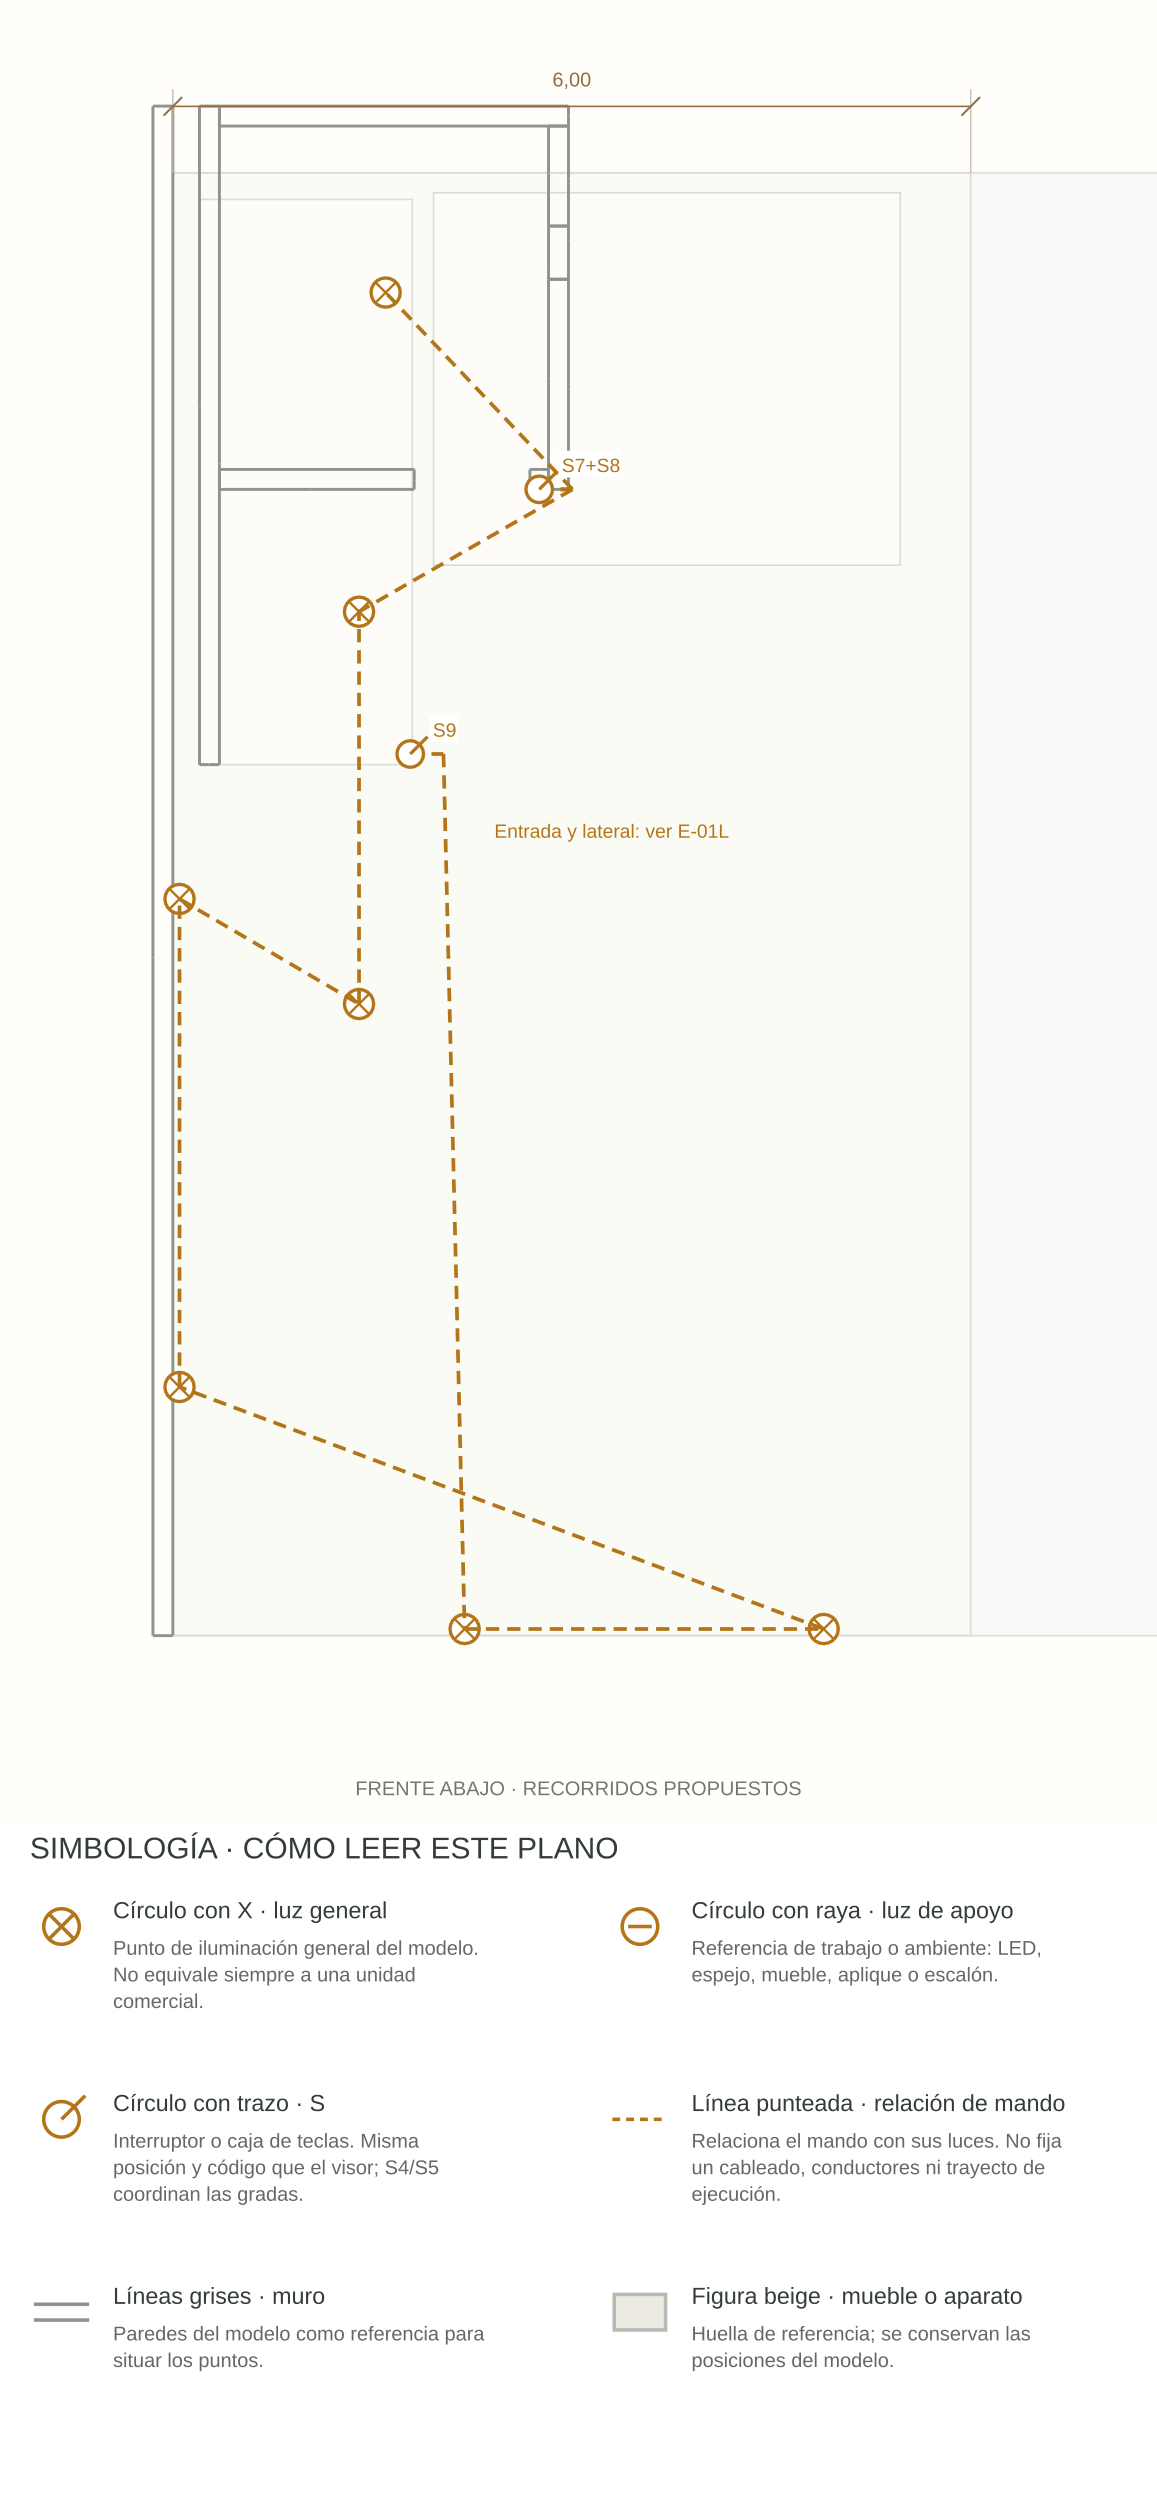
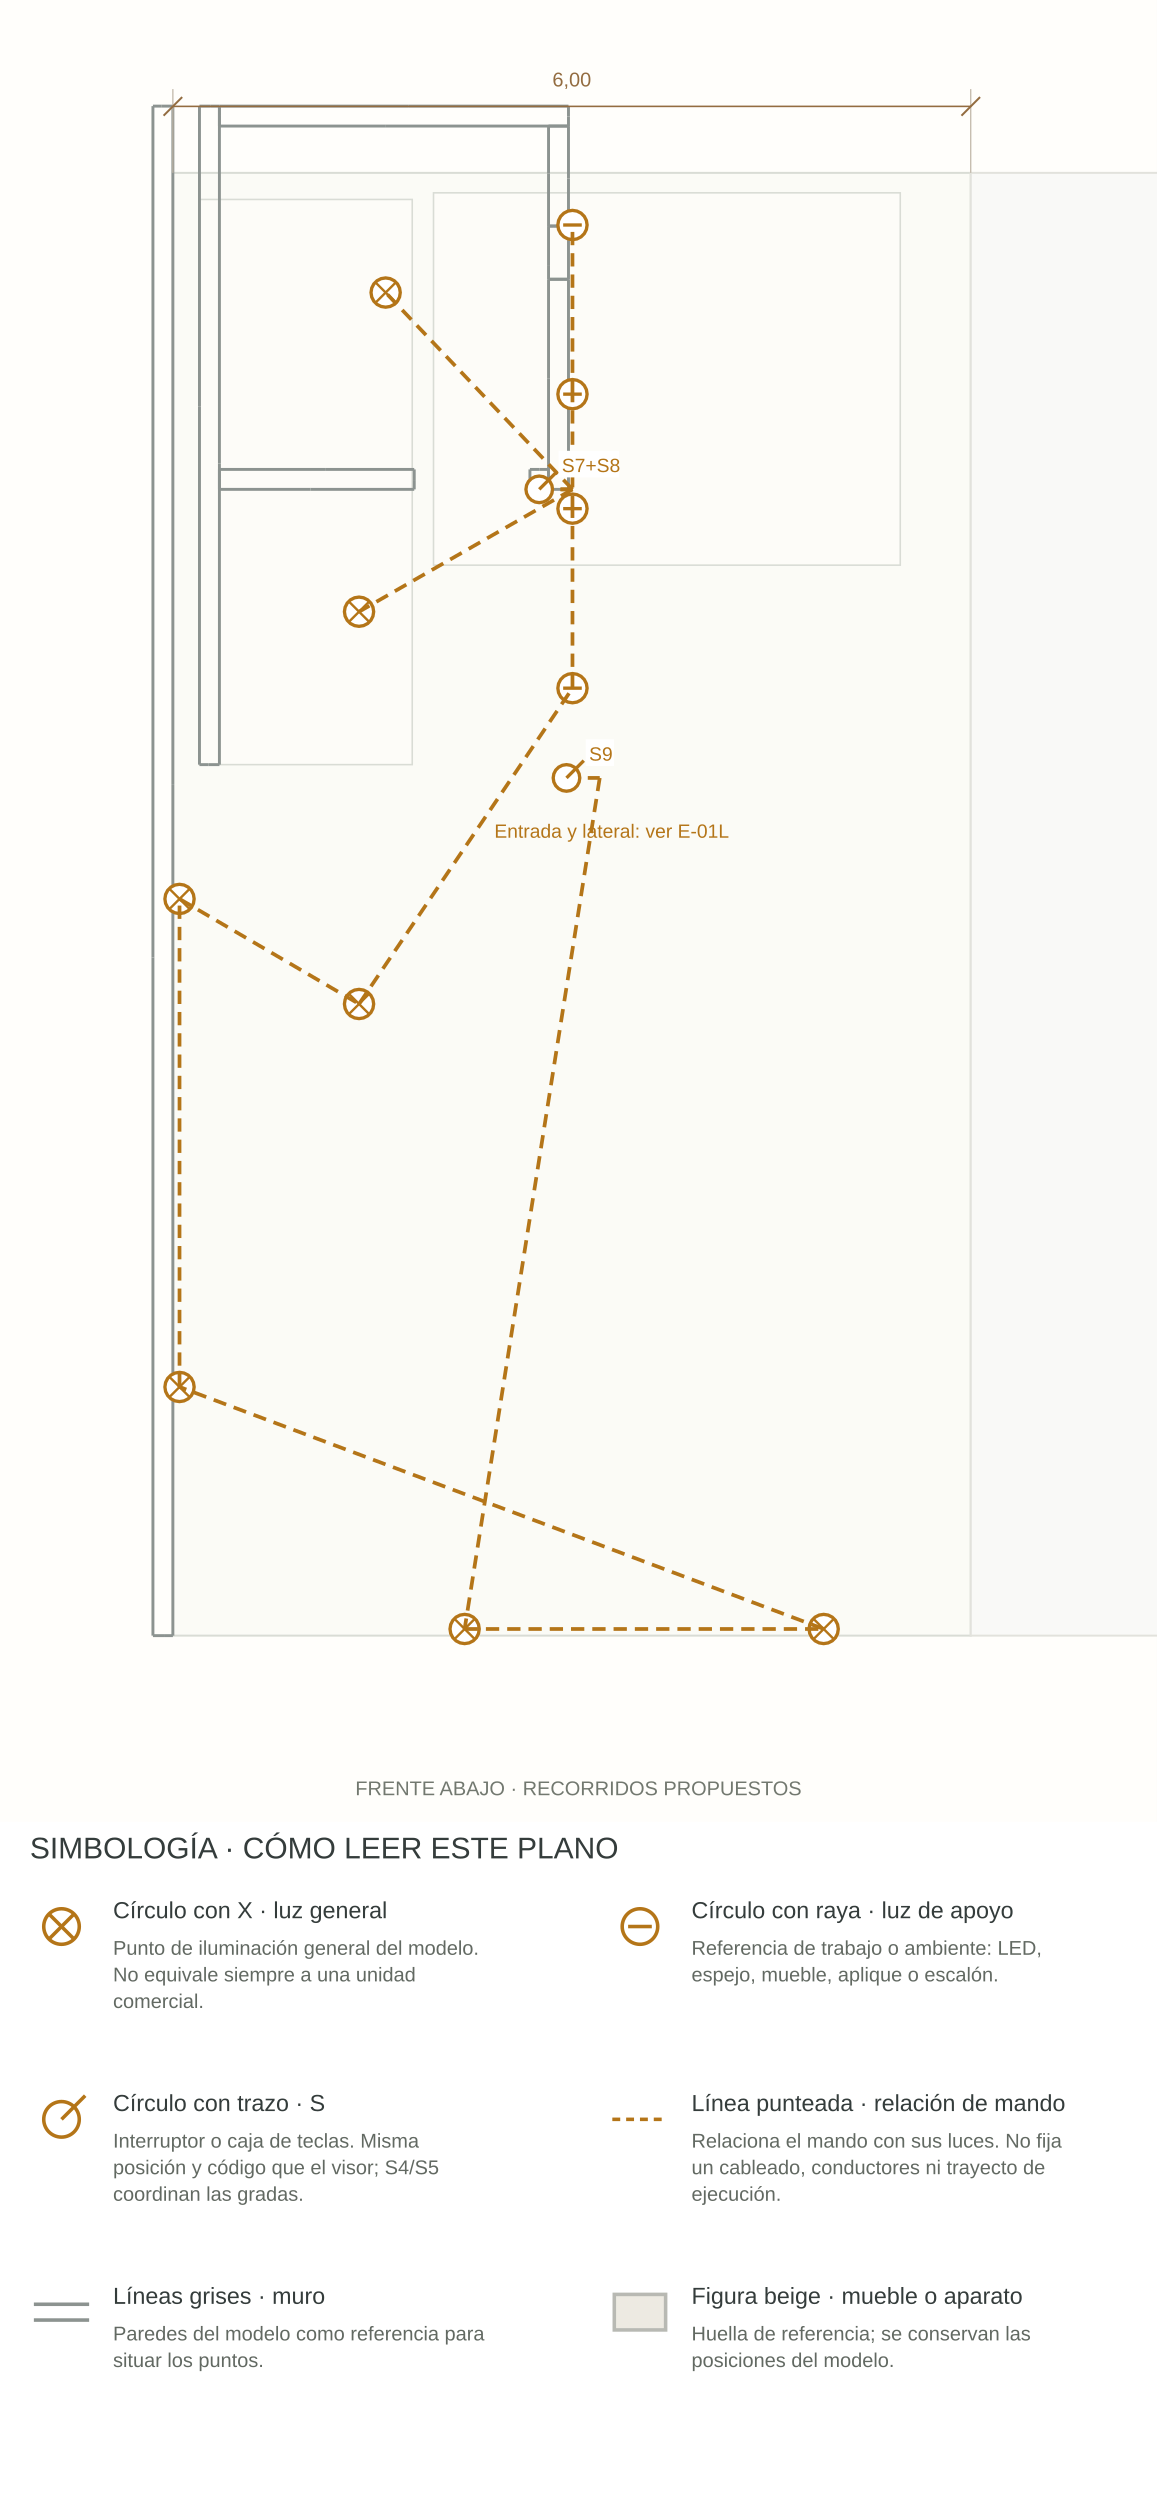
<svg xmlns="http://www.w3.org/2000/svg" viewBox="0 0 696 1504" role="img" aria-label="Iluminación y mandos · Patio">
  <rect width="100%" height="100%" fill="#fffefb" />
  <polygon points="104.0,984.0 584.0,984.0 584.0,104.0 104.0,104.0" fill="#fbfbf6" stroke="#d9dcd5" stroke-width="1.2" />
  <polygon points="584.0,984.0 824.0,984.0 824.0,104.0 584.0,104.0" fill="#f9f9f7" stroke="#e2e2dc" stroke-width="1.2" />
  <polygon points="120.0,460.0 248.0,460.0 248.0,120.0 120.0,120.0" fill="#fdfcf8" stroke="#d9dcd5" stroke-width="0.96" />
  <polygon points="260.8,340.0 541.6,340.0 541.6,116.0 260.8,116.0" fill="#fdfcf8" stroke="#d9dcd5" stroke-width="0.96" />
  <polyline points="132.0,460.0 125.489,460.0" fill="none" stroke="#8c9390" stroke-width="1.76" />
  <polyline points="125.489,460.0 120.0,460.0" fill="none" stroke="#8c9390" stroke-width="1.76" />
  <polyline points="132.0,63.84 132.0,278.804" fill="none" stroke="#8c9390" stroke-width="1.76" />
  <polyline points="132.0,278.804 132.0,460.0" fill="none" stroke="#8c9390" stroke-width="1.76" />
  <polyline points="120.0,63.84 126.523,63.84" fill="none" stroke="#8c9390" stroke-width="1.76" />
  <polyline points="126.523,63.84 132.0,63.84" fill="none" stroke="#8c9390" stroke-width="1.76" />
  <polyline points="120.0,460.0 120.0,244.66" fill="none" stroke="#8c9390" stroke-width="1.76" />
  <polyline points="120.0,244.66 120.0,63.84" fill="none" stroke="#8c9390" stroke-width="1.76" />
  <polyline points="249.2,294.4 186.715,294.4" fill="none" stroke="#8c9390" stroke-width="1.76" />
  <polyline points="186.715,294.4 132.0,294.4" fill="none" stroke="#8c9390" stroke-width="1.76" />
  <polyline points="249.2,282.4 249.2,288.798" fill="none" stroke="#8c9390" stroke-width="1.76" />
  <polyline points="249.2,288.798 249.2,294.4" fill="none" stroke="#8c9390" stroke-width="1.76" />
  <polyline points="132.0,282.4 195.595,282.4" fill="none" stroke="#8c9390" stroke-width="1.76" />
  <polyline points="195.595,282.4 249.2,282.4" fill="none" stroke="#8c9390" stroke-width="1.76" />
  <polyline points="132.0,294.4 132.0,287.889" fill="none" stroke="#8c9390" stroke-width="1.76" />
  <polyline points="132.0,287.889 132.0,282.4" fill="none" stroke="#8c9390" stroke-width="1.76" />
  <polyline points="330.0,294.4 324.105,294.4" fill="none" stroke="#8c9390" stroke-width="1.76" />
  <polyline points="324.105,294.4 318.8,294.4" fill="none" stroke="#8c9390" stroke-width="1.76" />
  <polyline points="330.0,282.4 330.0,288.717" fill="none" stroke="#8c9390" stroke-width="1.76" />
  <polyline points="330.0,288.717 330.0,294.4" fill="none" stroke="#8c9390" stroke-width="1.76" />
  <polyline points="318.8,282.4 324.706,282.4" fill="none" stroke="#8c9390" stroke-width="1.76" />
  <polyline points="324.706,282.4 330.0,282.4" fill="none" stroke="#8c9390" stroke-width="1.76" />
  <polyline points="318.8,294.4 318.8,288.072" fill="none" stroke="#8c9390" stroke-width="1.76" />
  <polyline points="318.8,288.072 318.8,282.4" fill="none" stroke="#8c9390" stroke-width="1.76" />
  <polyline points="342.0,294.4 335.696,294.4" fill="none" stroke="#8c9390" stroke-width="1.76" />
  <polyline points="335.696,294.4 330.0,294.4" fill="none" stroke="#8c9390" stroke-width="1.76" />
  <polyline points="342.0,168.0 342.0,234.403" fill="none" stroke="#8c9390" stroke-width="1.76" />
  <polyline points="342.0,234.403 342.0,294.4" fill="none" stroke="#8c9390" stroke-width="1.76" />
  <polyline points="330.0,168.0 336.317,168.0" fill="none" stroke="#8c9390" stroke-width="1.76" />
  <polyline points="336.317,168.0 342.0,168.0" fill="none" stroke="#8c9390" stroke-width="1.76" />
  <polyline points="330.0,294.4 330.0,227.866" fill="none" stroke="#8c9390" stroke-width="1.76" />
  <polyline points="330.0,227.866 330.0,168.0" fill="none" stroke="#8c9390" stroke-width="1.76" />
  <polyline points="342.0,136.0 335.696,136.0" fill="none" stroke="#8c9390" stroke-width="1.76" />
  <polyline points="335.696,136.0 330.0,136.0" fill="none" stroke="#8c9390" stroke-width="1.76" />
  <polyline points="342.0,75.84 342.0,107.445" fill="none" stroke="#8c9390" stroke-width="1.76" />
  <polyline points="342.0,107.445 342.0,136.0" fill="none" stroke="#8c9390" stroke-width="1.76" />
  <polyline points="330.0,75.84 336.317,75.84" fill="none" stroke="#8c9390" stroke-width="1.76" />
  <polyline points="336.317,75.84 342.0,75.84" fill="none" stroke="#8c9390" stroke-width="1.76" />
  <polyline points="330.0,136.0 330.0,104.333" fill="none" stroke="#8c9390" stroke-width="1.76" />
  <polyline points="330.0,104.333 330.0,75.84" fill="none" stroke="#8c9390" stroke-width="1.76" />
  <polyline points="342.0,168.0 338.8,168.0" fill="none" stroke="#8c9390" stroke-width="1.76" />
  <polyline points="338.8,168.0 330.0,168.0" fill="none" stroke="#8c9390" stroke-width="1.76" />
  <polyline points="342.0,136.0 342.0,144.533" fill="none" stroke="#8c9390" stroke-width="1.76" />
  <polyline points="342.0,144.533 342.0,168.0" fill="none" stroke="#8c9390" stroke-width="1.76" />
  <polyline points="330.0,136.0 333.2,136.0" fill="none" stroke="#8c9390" stroke-width="1.76" />
  <polyline points="333.2,136.0 342.0,136.0" fill="none" stroke="#8c9390" stroke-width="1.76" />
  <polyline points="330.0,168.0 330.0,159.467" fill="none" stroke="#8c9390" stroke-width="1.76" />
  <polyline points="330.0,159.467 330.0,136.0" fill="none" stroke="#8c9390" stroke-width="1.76" />
  <polyline points="342.0,75.84 231.678,75.84" fill="none" stroke="#8c9390" stroke-width="1.76" />
  <polyline points="231.678,75.84 132.0,75.84" fill="none" stroke="#8c9390" stroke-width="1.76" />
  <polyline points="342.0,63.84 342.0,70.144" fill="none" stroke="#8c9390" stroke-width="1.76" />
  <polyline points="342.0,70.144 342.0,75.84" fill="none" stroke="#8c9390" stroke-width="1.76" />
  <polyline points="132.0,63.84 245.95,63.84" fill="none" stroke="#8c9390" stroke-width="1.76" />
  <polyline points="245.95,63.84 342.0,63.84" fill="none" stroke="#8c9390" stroke-width="1.76" />
  <polyline points="132.0,75.84 132.0,69.329" fill="none" stroke="#8c9390" stroke-width="1.76" />
  <polyline points="132.0,69.329 132.0,63.84" fill="none" stroke="#8c9390" stroke-width="1.76" />
  <polyline points="104.0,984.0 98.68,984.0" fill="none" stroke="#8c9390" stroke-width="1.76" />
  <polyline points="98.68,984.0 92.0,984.0" fill="none" stroke="#8c9390" stroke-width="1.76" />
  <polyline points="104.0,63.84 104.0,471.778" fill="none" stroke="#8c9390" stroke-width="1.76" />
  <polyline points="104.0,471.778 104.0,984.0" fill="none" stroke="#8c9390" stroke-width="1.76" />
  <polyline points="92.0,63.84 97.32,63.84" fill="none" stroke="#8c9390" stroke-width="1.76" />
  <polyline points="97.32,63.84 104.0,63.84" fill="none" stroke="#8c9390" stroke-width="1.76" />
  <polyline points="92.0,984.0 92.0,576.062" fill="none" stroke="#8c9390" stroke-width="1.76" />
  <polyline points="92.0,576.062 92.0,63.84" fill="none" stroke="#8c9390" stroke-width="1.76" />
  <polyline points="104.0,104.0 104.0,53.6" fill="none" stroke="#bdb3a4" stroke-width="0.72" data-plan-dimensions="true" />
  <polyline points="584.0,104.0 584.0,53.6" fill="none" stroke="#bdb3a4" stroke-width="0.72" data-plan-dimensions="true" />
  <polyline points="104.0,64.0 584.0,64.0" fill="none" stroke="#936c40" stroke-width="0.96" data-plan-dimensions="true" />
  <polyline points="98.4,69.6 109.6,58.4" fill="none" stroke="#936c40" stroke-width="1.2" data-plan-dimensions="true" />
  <polyline points="578.4,69.6 589.6,58.4" fill="none" stroke="#936c40" stroke-width="1.2" data-plan-dimensions="true" />
  <text x="344.0" y="52.0" font-family="Arial,sans-serif" font-size="12.0" fill="#936c40" text-anchor="middle" data-plan-dimensions="true">6,00</text>
  <text x="348.0" y="1080.0" font-family="Arial,sans-serif" font-size="12.0" fill="#72786f" text-anchor="middle">FRENTE ABAJO · RECORRIDOS PROPUESTOS</text>
  <polygon points="288.32,980.0 287.889,977.281 286.639,974.827 284.693,972.881 282.239,971.631 279.52,971.2 276.801,971.631 274.347,972.881 272.401,974.827 271.151,977.281 270.72,980.0 271.151,982.719 272.401,985.173 274.347,987.119 276.801,988.369 279.52,988.8 282.239,988.369 284.693,987.119 286.639,985.173 287.889,982.719" fill="#ffffff" stroke="#b47518" stroke-width="2.0" />
  <polyline points="273.12,986.4 285.92,973.6" fill="none" stroke="#b47518" stroke-width="1.44" />
  <polyline points="273.12,973.6 285.92,986.4" fill="none" stroke="#b47518" stroke-width="1.44" />
  <polygon points="504.32,980.0 503.889,977.281 502.639,974.827 500.693,972.881 498.239,971.631 495.52,971.2 492.801,971.631 490.347,972.881 488.401,974.827 487.151,977.281 486.72,980.0 487.151,982.719 488.401,985.173 490.347,987.119 492.801,988.369 495.52,988.8 498.239,988.369 500.693,987.119 502.639,985.173 503.889,982.719" fill="#ffffff" stroke="#b47518" stroke-width="2.0" />
  <polyline points="489.12,986.4 501.92,973.6" fill="none" stroke="#b47518" stroke-width="1.44" />
  <polyline points="489.12,973.6 501.92,986.4" fill="none" stroke="#b47518" stroke-width="1.44" />
  <polygon points="116.8,834.4 116.369,831.681 115.119,829.227 113.173,827.281 110.719,826.031 108.0,825.6 105.281,826.031 102.827,827.281 100.881,829.227 99.631,831.681 99.2,834.4 99.631,837.119 100.881,839.573 102.827,841.519 105.281,842.769 108.0,843.2 110.719,842.769 113.173,841.519 115.119,839.573 116.369,837.119" fill="#ffffff" stroke="#b47518" stroke-width="2.0" />
  <polyline points="101.6,840.8 114.4,828.0" fill="none" stroke="#b47518" stroke-width="1.44" />
  <polyline points="101.6,828.0 114.4,840.8" fill="none" stroke="#b47518" stroke-width="1.44" />
  <polygon points="116.8,540.8 116.369,538.081 115.119,535.627 113.173,533.681 110.719,532.431 108.0,532.0 105.281,532.431 102.827,533.681 100.881,535.627 99.631,538.081 99.2,540.8 99.631,543.519 100.881,545.973 102.827,547.919 105.281,549.169 108.0,549.6 110.719,549.169 113.173,547.919 115.119,545.973 116.369,543.519" fill="#ffffff" stroke="#b47518" stroke-width="2.0" />
  <polyline points="101.6,547.2 114.4,534.4" fill="none" stroke="#b47518" stroke-width="1.44" />
  <polyline points="101.6,534.4 114.4,547.2" fill="none" stroke="#b47518" stroke-width="1.44" />
  <polygon points="224.8,604.0 224.369,601.281 223.119,598.827 221.173,596.881 218.719,595.631 216.0,595.2 213.281,595.631 210.827,596.881 208.881,598.827 207.631,601.281 207.2,604.0 207.631,606.719 208.881,609.173 210.827,611.119 213.281,612.369 216.0,612.8 218.719,612.369 221.173,611.119 223.119,609.173 224.369,606.719" fill="#ffffff" stroke="#b47518" stroke-width="2.0" />
  <polyline points="209.6,610.4 222.4,597.6" fill="none" stroke="#b47518" stroke-width="1.44" />
  <polyline points="209.6,597.6 222.4,610.4" fill="none" stroke="#b47518" stroke-width="1.44" />
  <polygon points="224.8,368.0 224.369,365.281 223.119,362.827 221.173,360.881 218.719,359.631 216.0,359.2 213.281,359.631 210.827,360.881 208.881,362.827 207.631,365.281 207.2,368.0 207.631,370.719 208.881,373.173 210.827,375.119 213.281,376.369 216.0,376.8 218.719,376.369 221.173,375.119 223.119,373.173 224.369,370.719" fill="#ffffff" stroke="#b47518" stroke-width="2.0" />
  <polyline points="209.6,374.4 222.4,361.6" fill="none" stroke="#b47518" stroke-width="1.44" />
  <polyline points="209.6,361.6 222.4,374.4" fill="none" stroke="#b47518" stroke-width="1.44" />
  <polygon points="240.8,176.0 240.369,173.281 239.119,170.827 237.173,168.881 234.719,167.631 232.0,167.2 229.281,167.631 226.827,168.881 224.881,170.827 223.631,173.281 223.2,176.0 223.631,178.719 224.881,181.173 226.827,183.119 229.281,184.369 232.0,184.8 234.719,184.369 237.173,183.119 239.119,181.173 240.369,178.719" fill="#ffffff" stroke="#b47518" stroke-width="2.0" />
  <polyline points="225.6,182.4 238.4,169.6" fill="none" stroke="#b47518" stroke-width="1.44" />
  <polyline points="225.6,169.6 238.4,182.4" fill="none" stroke="#b47518" stroke-width="1.44" />
+   <polygon points="353.2,414.0 352.769,411.281 351.519,408.827 349.573,406.881 347.119,405.631 344.4,405.2 341.681,405.631 339.227,406.881 337.281,408.827 336.031,411.281 335.6,414.0 336.031,416.719 337.281,419.173 339.227,421.119 341.681,422.369 344.4,422.8 347.119,422.369 349.573,421.119 351.519,419.173 352.769,416.719" fill="#ffffff" stroke="#b47518" stroke-width="2.0" />
+   <polyline points="338.8,414.0 350.0,414.0" fill="none" stroke="#b47518" stroke-width="2.0" />
+   <polygon points="353.2,306.0 352.769,303.281 351.519,300.827 349.573,298.881 347.119,297.631 344.4,297.2 341.681,297.631 339.227,298.881 337.281,300.827 336.031,303.281 335.6,306.0 336.031,308.719 337.281,311.173 339.227,313.119 341.681,314.369 344.4,314.8 347.119,314.369 349.573,313.119 351.519,311.173 352.769,308.719" fill="#ffffff" stroke="#b47518" stroke-width="2.0" />
+   <polyline points="338.8,306.0 350.0,306.0" fill="none" stroke="#b47518" stroke-width="2.0" />
+   <polygon points="353.2,237.12 352.769,234.401 351.519,231.947 349.573,230.001 347.119,228.751 344.4,228.32 341.681,228.751 339.227,230.001 337.281,231.947 336.031,234.401 335.6,237.12 336.031,239.839 337.281,242.293 339.227,244.239 341.681,245.489 344.4,245.92 347.119,245.489 349.573,244.239 351.519,242.293 352.769,239.839" fill="#ffffff" stroke="#b47518" stroke-width="2.0" />
+   <polyline points="338.8,237.12 350.0,237.12" fill="none" stroke="#b47518" stroke-width="2.0" />
+   <polygon points="353.2,135.36 352.769,132.641 351.519,130.187 349.573,128.241 347.119,126.991 344.4,126.56 341.681,126.991 339.227,128.241 337.281,130.187 336.031,132.641 335.6,135.36 336.031,138.079 337.281,140.533 339.227,142.479 341.681,143.729 344.4,144.16 347.119,143.729 349.573,142.479 351.519,140.533 352.769,138.079" fill="#ffffff" stroke="#b47518" stroke-width="2.0" />
+   <polyline points="338.8,135.36 350.0,135.36" fill="none" stroke="#b47518" stroke-width="2.0" />
  <polyline points="324.4,294.4 344.4,294.4" fill="none" stroke="#b47518" stroke-width="2.24" stroke-dasharray="8.0 4.8" />
  <polyline points="344.4,294.4 216.0,368.0" fill="none" stroke="#b47518" stroke-width="2.24" stroke-dasharray="8.0 4.8" />
  <polyline points="324.4,294.4 344.4,294.4" fill="none" stroke="#b47518" stroke-width="2.24" stroke-dasharray="8.0 4.8" />
  <polyline points="344.4,294.4 232.0,176.0" fill="none" stroke="#b47518" stroke-width="2.24" stroke-dasharray="8.0 4.8" />
-   <polyline points="246.8,453.6 266.8,453.6" fill="none" stroke="#b47518" stroke-width="2.24" stroke-dasharray="8.0 4.8" />
-   <polyline points="266.8,453.6 279.52,980.0" fill="none" stroke="#b47518" stroke-width="2.24" stroke-dasharray="8.0 4.8" />
+   <polyline points="340.8,468.0 360.8,468.0" fill="none" stroke="#b47518" stroke-width="2.24" stroke-dasharray="8.0 4.8" />
+   <polyline points="360.8,468.0 279.52,980.0" fill="none" stroke="#b47518" stroke-width="2.24" stroke-dasharray="8.0 4.8" />
  <polyline points="279.52,980.0 495.52,980.0" fill="none" stroke="#b47518" stroke-width="2.24" stroke-dasharray="8.0 4.8" />
  <polyline points="495.52,980.0 108.0,834.4" fill="none" stroke="#b47518" stroke-width="2.24" stroke-dasharray="8.0 4.8" />
  <polyline points="108.0,834.4 108.0,540.8" fill="none" stroke="#b47518" stroke-width="2.24" stroke-dasharray="8.0 4.8" />
  <polyline points="108.0,540.8 216.0,604.0" fill="none" stroke="#b47518" stroke-width="2.24" stroke-dasharray="8.0 4.8" />
-   <polyline points="216.0,604.0 216.0,368.0" fill="none" stroke="#b47518" stroke-width="2.24" stroke-dasharray="8.0 4.8" />
+   <polyline points="216.0,604.0 344.4,414.0" fill="none" stroke="#b47518" stroke-width="2.24" stroke-dasharray="8.0 4.8" />
+   <polyline points="344.4,414.0 344.4,306.0" fill="none" stroke="#b47518" stroke-width="2.24" stroke-dasharray="8.0 4.8" />
+   <polyline points="344.4,306.0 344.4,237.12" fill="none" stroke="#b47518" stroke-width="2.24" stroke-dasharray="8.0 4.8" />
+   <polyline points="344.4,237.12 344.4,135.36" fill="none" stroke="#b47518" stroke-width="2.24" stroke-dasharray="8.0 4.8" />
  <polygon points="332.4,294.4 332.008,291.928 330.872,289.698 329.102,287.928 326.872,286.792 324.4,286.4 321.928,286.792 319.698,287.928 317.928,289.698 316.792,291.928 316.4,294.4 316.792,296.872 317.928,299.102 319.698,300.872 321.928,302.008 324.4,302.4 326.872,302.008 329.102,300.872 330.872,299.102 332.008,296.872" fill="#ffffff" stroke="#b47518" stroke-width="2.0" />
  <polyline points="324.4,294.4 334.8,284.0" fill="none" stroke="#b47518" stroke-width="2.0" />
  <polygon points="336.0,287.2 372.48,287.2 372.48,271.2 336.0,271.2" fill="#ffffff" stroke="none" stroke-width="0" />
  <text x="338.0" y="284.0" font-family="Arial,sans-serif" font-size="11.6" fill="#b47518" text-anchor="start">S7+S8</text>
-   <polygon points="254.8,453.6 254.408,451.128 253.272,448.898 251.502,447.128 249.272,445.992 246.8,445.6 244.328,445.992 242.098,447.128 240.328,448.898 239.192,451.128 238.8,453.6 239.192,456.072 240.328,458.302 242.098,460.072 244.328,461.208 246.8,461.6 249.272,461.208 251.502,460.072 253.272,458.302 254.408,456.072" fill="#ffffff" stroke="#b47518" stroke-width="2.0" />
-   <polyline points="246.8,453.6 257.2,443.2" fill="none" stroke="#b47518" stroke-width="2.0" />
-   <polygon points="258.4,446.4 275.392,446.4 275.392,430.4 258.4,430.4" fill="#ffffff" stroke="none" stroke-width="0" />
-   <text x="260.4" y="443.2" font-family="Arial,sans-serif" font-size="11.6" fill="#b47518" text-anchor="start">S9</text>
+   <polygon points="348.8,468.0 348.408,465.528 347.272,463.298 345.502,461.528 343.272,460.392 340.8,460.0 338.328,460.392 336.098,461.528 334.328,463.298 333.192,465.528 332.8,468.0 333.192,470.472 334.328,472.702 336.098,474.472 338.328,475.608 340.8,476.0 343.272,475.608 345.502,474.472 347.272,472.702 348.408,470.472" fill="#ffffff" stroke="#b47518" stroke-width="2.0" />
+   <polyline points="340.8,468.0 351.2,457.6" fill="none" stroke="#b47518" stroke-width="2.0" />
+   <polygon points="352.4,460.8 369.392,460.8 369.392,444.8 352.4,444.8" fill="#ffffff" stroke="none" stroke-width="0" />
+   <text x="354.4" y="457.6" font-family="Arial,sans-serif" font-size="11.6" fill="#b47518" text-anchor="start">S9</text>
  <text x="368.0" y="504.0" font-family="Arial,sans-serif" font-size="11.6" fill="#b47518" text-anchor="middle">Entrada y lateral: ver E-01L</text>
  <g data-symbol-legend="true">
    <rect x="0" y="1096.0" width="696" height="408" fill="#ffffff" />
    <text x="18" y="1118.0" font-family="Arial,sans-serif" font-size="18" fill="#343c3b">SIMBOLOGÍA · CÓMO LEER ESTE PLANO</text>
    <svg viewBox="0 0 32 32" role="img" aria-label="Círculo con X · luz general" x="18.0" y="1140.0" width="38" height="38">
      <circle cx="16" cy="16" r="9" fill="white" stroke="#b47518" stroke-width="1.8" />
      <polyline points="10,10 22,22" fill="none" stroke="#b47518" stroke-width="1.8" />
      <polyline points="10,22 22,10" fill="none" stroke="#b47518" stroke-width="1.8" />
    </svg>
    <text x="68.0" y="1154.0" font-family="Arial,sans-serif" font-size="14" fill="#343c3b">Círculo con X · luz general</text>
    <text x="68.0" y="1176.0" font-family="Arial,sans-serif" font-size="12" fill="#626962">Punto de iluminación general del modelo.</text>
    <text x="68.0" y="1192.0" font-family="Arial,sans-serif" font-size="12" fill="#626962">No equivale siempre a una unidad</text>
    <text x="68.0" y="1208.0" font-family="Arial,sans-serif" font-size="12" fill="#626962">comercial.</text>
    <svg viewBox="0 0 32 32" role="img" aria-label="Círculo con raya · luz de apoyo" x="366" y="1140.0" width="38" height="38">
      <circle cx="16" cy="16" r="9" fill="white" stroke="#b47518" stroke-width="1.8" />
      <polyline points="10,16 22,16" fill="none" stroke="#b47518" stroke-width="1.8" />
    </svg>
    <text x="416" y="1154.0" font-family="Arial,sans-serif" font-size="14" fill="#343c3b">Círculo con raya · luz de apoyo</text>
    <text x="416" y="1176.0" font-family="Arial,sans-serif" font-size="12" fill="#626962">Referencia de trabajo o ambiente: LED,</text>
    <text x="416" y="1192.0" font-family="Arial,sans-serif" font-size="12" fill="#626962">espejo, mueble, aplique o escalón.</text>
    <svg viewBox="0 0 32 32" role="img" aria-label="Círculo con trazo · S" x="18.0" y="1256.0" width="38" height="38">
      <circle cx="16" cy="16" r="9" fill="white" stroke="#b47518" stroke-width="1.8" />
      <polyline points="16,16 28,4" fill="none" stroke="#b47518" stroke-width="1.8" />
    </svg>
    <text x="68.0" y="1270.0" font-family="Arial,sans-serif" font-size="14" fill="#343c3b">Círculo con trazo · S</text>
    <text x="68.0" y="1292.0" font-family="Arial,sans-serif" font-size="12" fill="#626962">Interruptor o caja de teclas. Misma</text>
    <text x="68.0" y="1308.0" font-family="Arial,sans-serif" font-size="12" fill="#626962">posición y código que el visor; S4/S5</text>
    <text x="68.0" y="1324.0" font-family="Arial,sans-serif" font-size="12" fill="#626962">coordinan las gradas.</text>
    <svg viewBox="0 0 32 32" role="img" aria-label="Línea punteada · relación de mando" x="366" y="1256.0" width="38" height="38">
      <polyline points="2,16 30,16" fill="none" stroke="#b47518" stroke-width="1.8" stroke-dasharray="4 3" />
    </svg>
    <text x="416" y="1270.0" font-family="Arial,sans-serif" font-size="14" fill="#343c3b">Línea punteada · relación de mando</text>
    <text x="416" y="1292.0" font-family="Arial,sans-serif" font-size="12" fill="#626962">Relaciona el mando con sus luces. No fija</text>
    <text x="416" y="1308.0" font-family="Arial,sans-serif" font-size="12" fill="#626962">un cableado, conductores ni trayecto de</text>
    <text x="416" y="1324.0" font-family="Arial,sans-serif" font-size="12" fill="#626962">ejecución.</text>
    <svg viewBox="0 0 32 32" role="img" aria-label="Líneas grises · muro" x="18.0" y="1372.0" width="38" height="38">
      <polyline points="2,12 30,12" fill="none" stroke="#8c9390" stroke-width="1.8" />
      <polyline points="2,20 30,20" fill="none" stroke="#8c9390" stroke-width="1.8" />
    </svg>
    <text x="68.0" y="1386.0" font-family="Arial,sans-serif" font-size="14" fill="#343c3b">Líneas grises · muro</text>
    <text x="68.0" y="1408.0" font-family="Arial,sans-serif" font-size="12" fill="#626962">Paredes del modelo como referencia para</text>
    <text x="68.0" y="1424.0" font-family="Arial,sans-serif" font-size="12" fill="#626962">situar los puntos.</text>
    <svg viewBox="0 0 32 32" role="img" aria-label="Figura beige · mueble o aparato" x="366" y="1372.0" width="38" height="38">
      <rect x="3" y="7" width="26" height="18" fill="#edeae2" stroke="#b8b9b3" stroke-width="1.8" />
    </svg>
    <text x="416" y="1386.0" font-family="Arial,sans-serif" font-size="14" fill="#343c3b">Figura beige · mueble o aparato</text>
    <text x="416" y="1408.0" font-family="Arial,sans-serif" font-size="12" fill="#626962">Huella de referencia; se conservan las</text>
    <text x="416" y="1424.0" font-family="Arial,sans-serif" font-size="12" fill="#626962">posiciones del modelo.</text>
  </g>
</svg>
